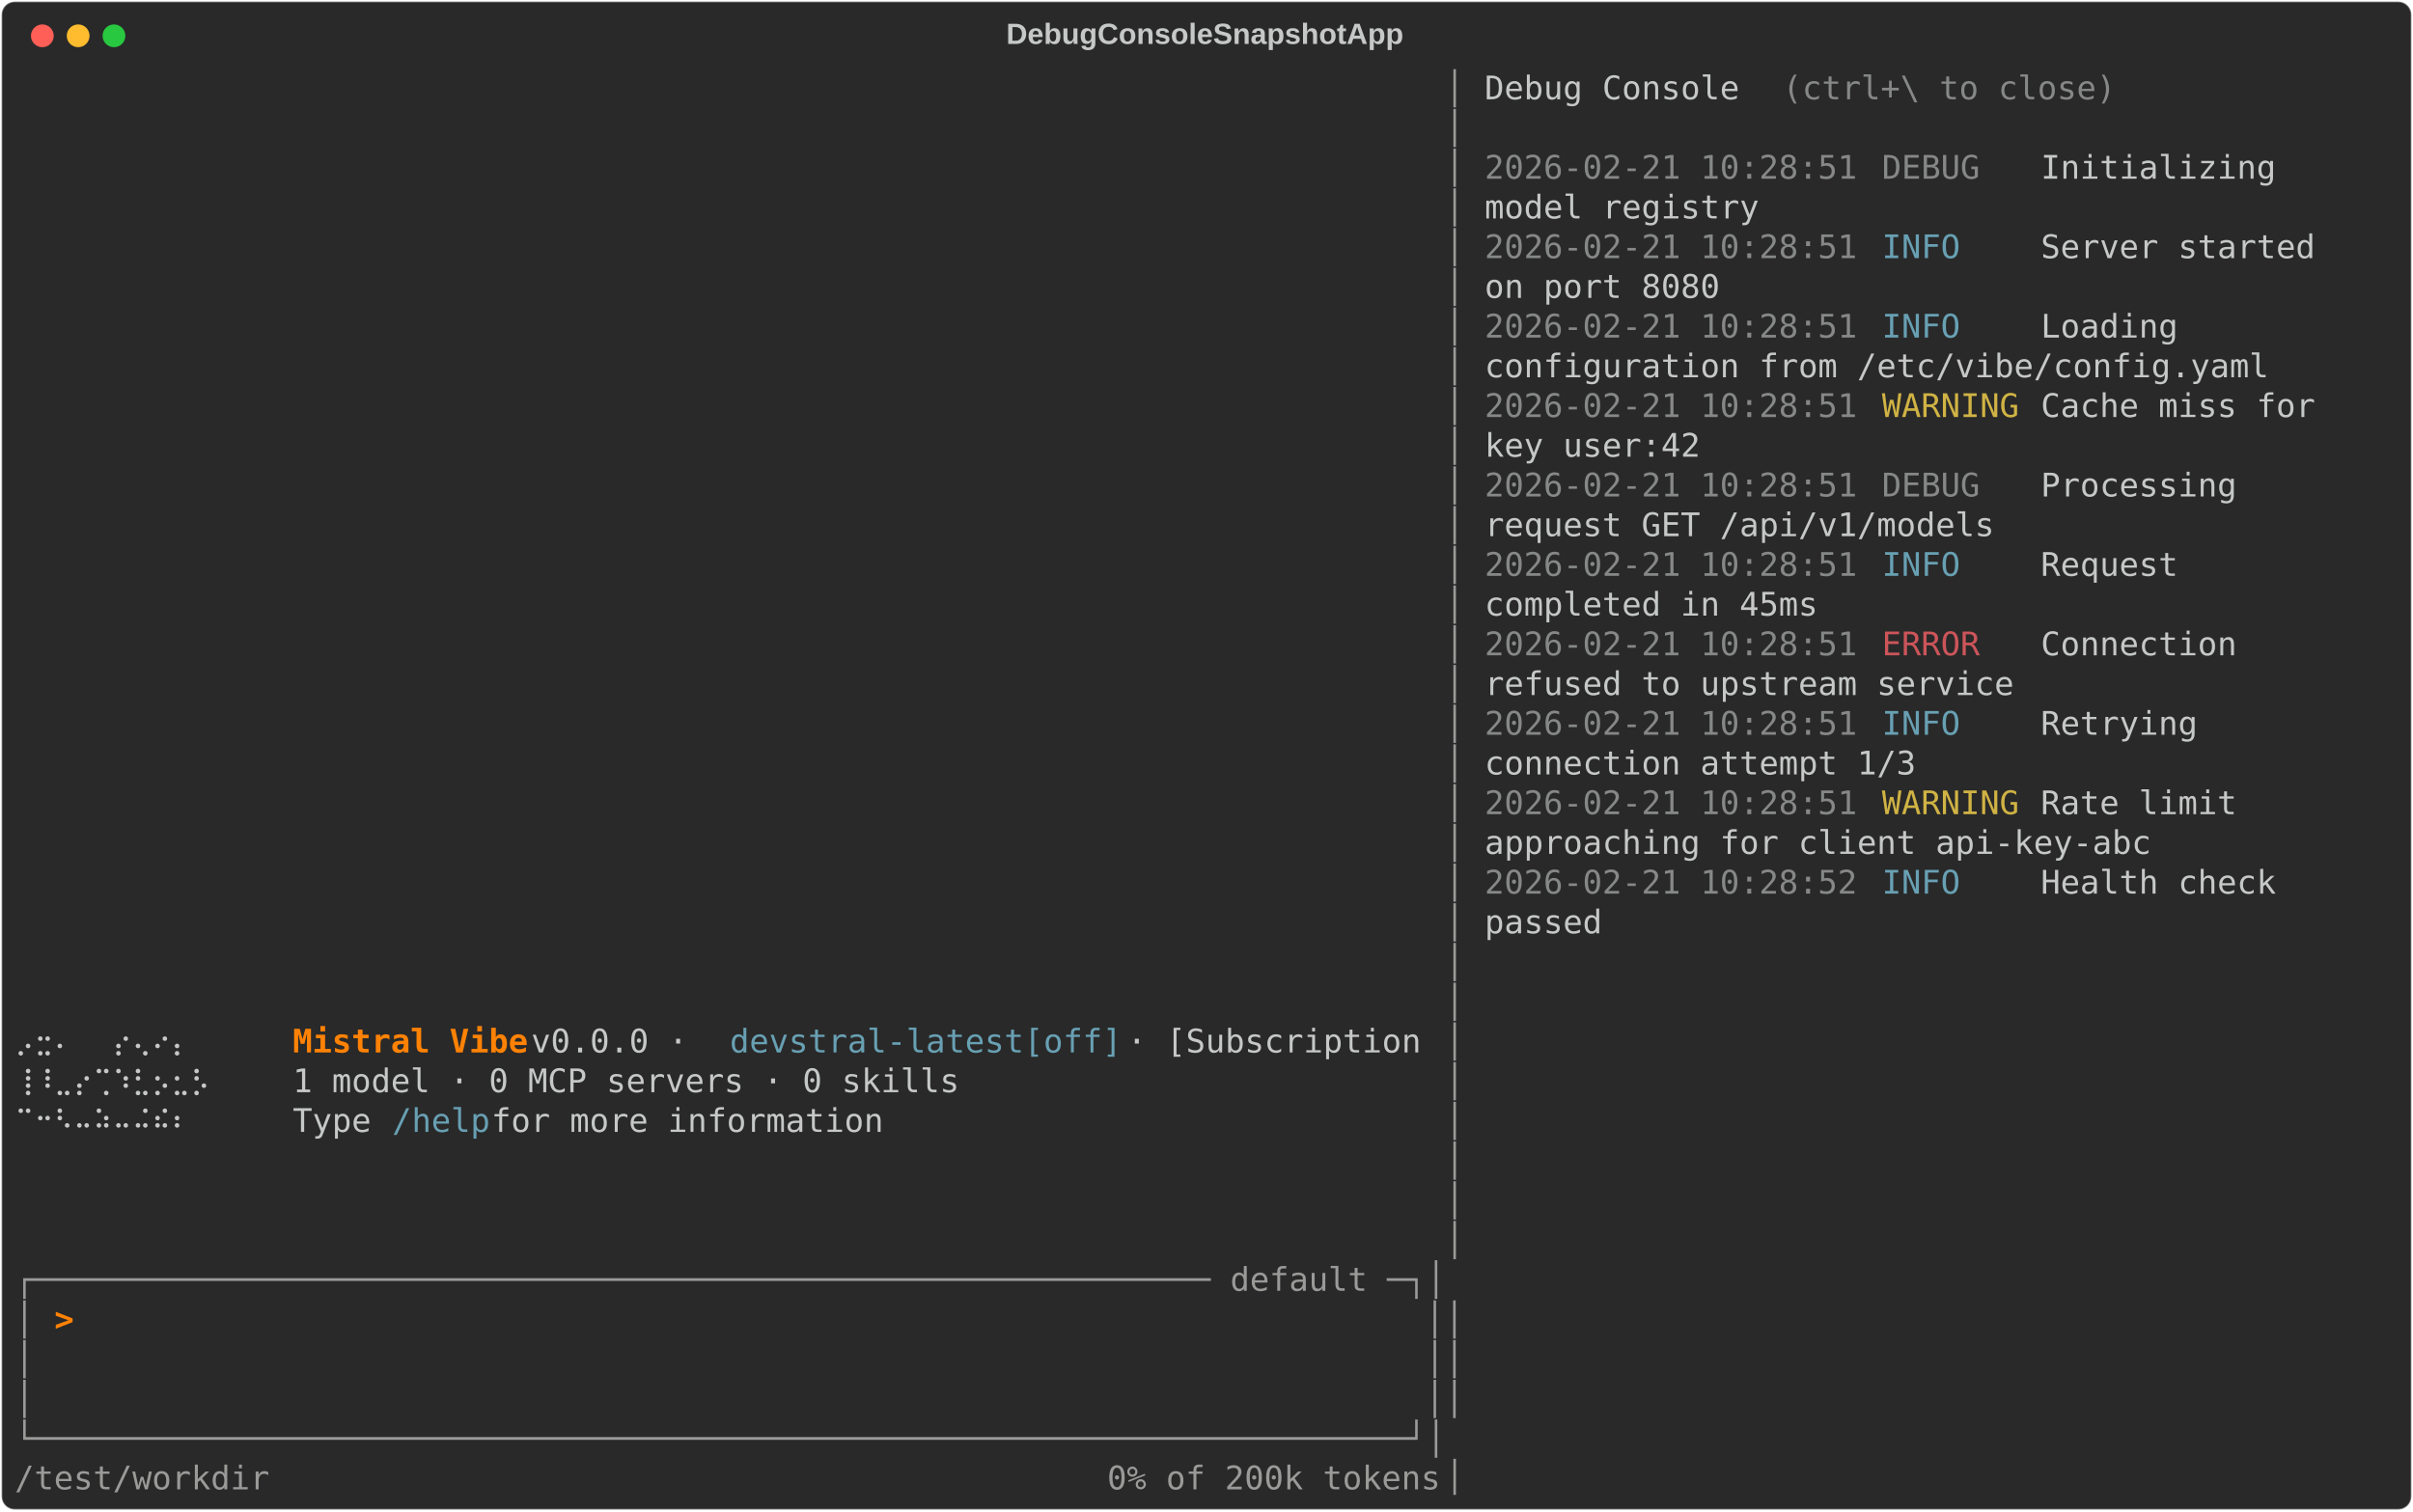
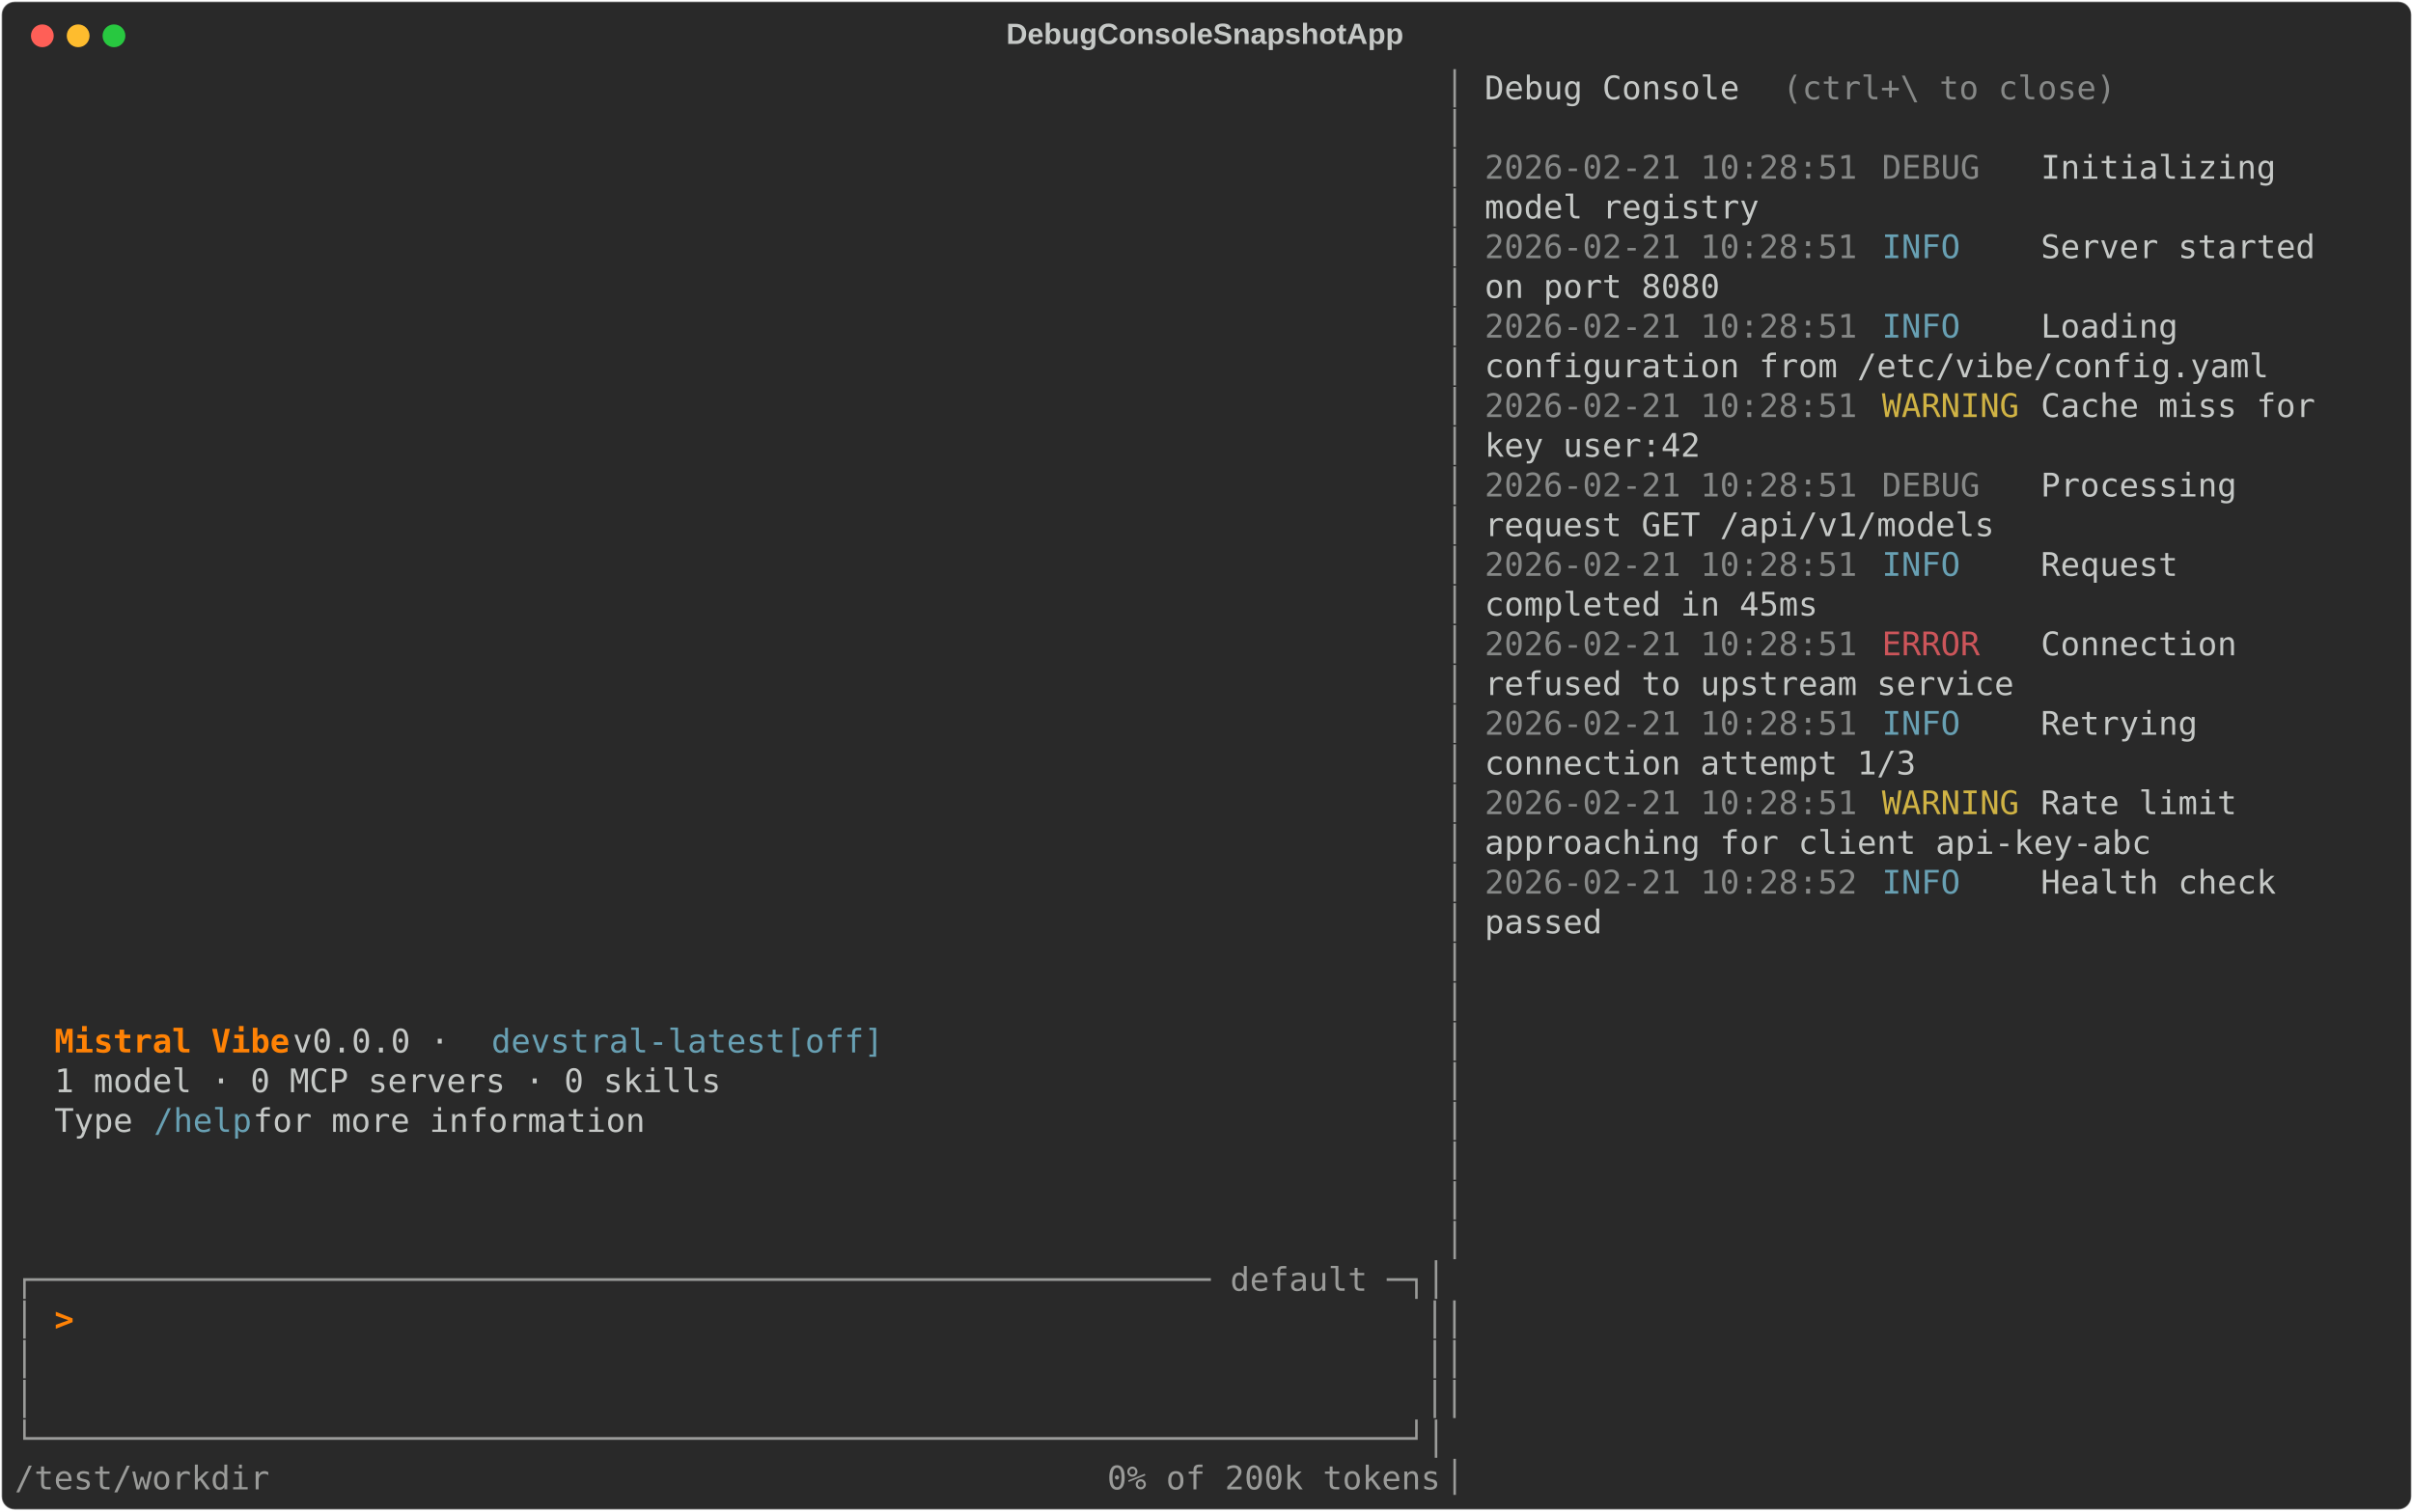
<svg xmlns="http://www.w3.org/2000/svg" class="rich-terminal" viewBox="0 0 1482 928.4">
  <style>

    @font-face {
        font-family: "Fira Code";
        src: local("FiraCode-Regular"),
                url("https://cdnjs.cloudflare.com/ajax/libs/firacode/6.2.0/woff2/FiraCode-Regular.woff2") format("woff2"),
                url("https://cdnjs.cloudflare.com/ajax/libs/firacode/6.2.0/woff/FiraCode-Regular.woff") format("woff");
        font-style: normal;
        font-weight: 400;
    }
    @font-face {
        font-family: "Fira Code";
        src: local("FiraCode-Bold"),
                url("https://cdnjs.cloudflare.com/ajax/libs/firacode/6.2.0/woff2/FiraCode-Bold.woff2") format("woff2"),
                url("https://cdnjs.cloudflare.com/ajax/libs/firacode/6.2.0/woff/FiraCode-Bold.woff") format("woff");
        font-style: bold;
        font-weight: 700;
    }

    .terminal-matrix {
        font-family: Fira Code, monospace;
        font-size: 20px;
        line-height: 24.4px;
        font-variant-east-asian: full-width;
    }

    .terminal-title {
        font-size: 18px;
        font-weight: bold;
        font-family: arial;
    }

    .terminal-r1 { fill: #c5c8c6 }
.terminal-r2 { fill: #9a9b99 }
.terminal-r3 { fill: #868887 }
.terminal-r4 { fill: #68a0b3 }
.terminal-r5 { fill: #d0b344 }
.terminal-r6 { fill: #cc555a }
.terminal-r7 { fill: #ff8205;font-weight: bold }
    </style>
  <defs>
    <clipPath id="terminal-clip-terminal">
      <rect x="0" y="0" width="1463.0" height="877.4" />
    </clipPath>
    <clipPath id="terminal-line-0">
      <rect x="0" y="1.5" width="1464" height="24.65" />
    </clipPath>
    <clipPath id="terminal-line-1">
      <rect x="0" y="25.9" width="1464" height="24.65" />
    </clipPath>
    <clipPath id="terminal-line-2">
      <rect x="0" y="50.3" width="1464" height="24.65" />
    </clipPath>
    <clipPath id="terminal-line-3">
      <rect x="0" y="74.7" width="1464" height="24.65" />
    </clipPath>
    <clipPath id="terminal-line-4">
      <rect x="0" y="99.1" width="1464" height="24.65" />
    </clipPath>
    <clipPath id="terminal-line-5">
      <rect x="0" y="123.5" width="1464" height="24.65" />
    </clipPath>
    <clipPath id="terminal-line-6">
      <rect x="0" y="147.9" width="1464" height="24.65" />
    </clipPath>
    <clipPath id="terminal-line-7">
      <rect x="0" y="172.3" width="1464" height="24.65" />
    </clipPath>
    <clipPath id="terminal-line-8">
      <rect x="0" y="196.7" width="1464" height="24.65" />
    </clipPath>
    <clipPath id="terminal-line-9">
      <rect x="0" y="221.1" width="1464" height="24.65" />
    </clipPath>
    <clipPath id="terminal-line-10">
      <rect x="0" y="245.5" width="1464" height="24.65" />
    </clipPath>
    <clipPath id="terminal-line-11">
      <rect x="0" y="269.9" width="1464" height="24.65" />
    </clipPath>
    <clipPath id="terminal-line-12">
      <rect x="0" y="294.3" width="1464" height="24.65" />
    </clipPath>
    <clipPath id="terminal-line-13">
      <rect x="0" y="318.7" width="1464" height="24.65" />
    </clipPath>
    <clipPath id="terminal-line-14">
      <rect x="0" y="343.1" width="1464" height="24.65" />
    </clipPath>
    <clipPath id="terminal-line-15">
      <rect x="0" y="367.5" width="1464" height="24.65" />
    </clipPath>
    <clipPath id="terminal-line-16">
      <rect x="0" y="391.9" width="1464" height="24.65" />
    </clipPath>
    <clipPath id="terminal-line-17">
      <rect x="0" y="416.3" width="1464" height="24.65" />
    </clipPath>
    <clipPath id="terminal-line-18">
      <rect x="0" y="440.7" width="1464" height="24.65" />
    </clipPath>
    <clipPath id="terminal-line-19">
      <rect x="0" y="465.1" width="1464" height="24.65" />
    </clipPath>
    <clipPath id="terminal-line-20">
      <rect x="0" y="489.5" width="1464" height="24.65" />
    </clipPath>
    <clipPath id="terminal-line-21">
      <rect x="0" y="513.9" width="1464" height="24.65" />
    </clipPath>
    <clipPath id="terminal-line-22">
      <rect x="0" y="538.3" width="1464" height="24.65" />
    </clipPath>
    <clipPath id="terminal-line-23">
      <rect x="0" y="562.7" width="1464" height="24.65" />
    </clipPath>
    <clipPath id="terminal-line-24">
      <rect x="0" y="587.1" width="1464" height="24.65" />
    </clipPath>
    <clipPath id="terminal-line-25">
      <rect x="0" y="611.5" width="1464" height="24.65" />
    </clipPath>
    <clipPath id="terminal-line-26">
      <rect x="0" y="635.9" width="1464" height="24.65" />
    </clipPath>
    <clipPath id="terminal-line-27">
      <rect x="0" y="660.3" width="1464" height="24.65" />
    </clipPath>
    <clipPath id="terminal-line-28">
      <rect x="0" y="684.7" width="1464" height="24.65" />
    </clipPath>
    <clipPath id="terminal-line-29">
      <rect x="0" y="709.1" width="1464" height="24.65" />
    </clipPath>
    <clipPath id="terminal-line-30">
      <rect x="0" y="733.5" width="1464" height="24.65" />
    </clipPath>
    <clipPath id="terminal-line-31">
      <rect x="0" y="757.9" width="1464" height="24.65" />
    </clipPath>
    <clipPath id="terminal-line-32">
      <rect x="0" y="782.3" width="1464" height="24.65" />
    </clipPath>
    <clipPath id="terminal-line-33">
      <rect x="0" y="806.7" width="1464" height="24.65" />
    </clipPath>
    <clipPath id="terminal-line-34">
      <rect x="0" y="831.1" width="1464" height="24.65" />
    </clipPath>
  </defs>
  <rect fill="#292929" stroke="rgba(255,255,255,0.35)" stroke-width="1" x="1" y="1" width="1480" height="926.4" rx="8" />
  <text class="terminal-title" fill="#c5c8c6" text-anchor="middle" x="740" y="27">DebugConsoleSnapshotApp</text>
  <g transform="translate(26,22)">
    <circle cx="0" cy="0" r="7" fill="#ff5f57" />
    <circle cx="22" cy="0" r="7" fill="#febc2e" />
    <circle cx="44" cy="0" r="7" fill="#28c840" />
  </g>
  <g transform="translate(9, 41)" clip-path="url(#terminal-clip-terminal)">
    <g class="terminal-matrix">
      <text class="terminal-r2" x="878.4" y="20" textLength="12.2" clip-path="url(#terminal-line-0)">│</text>
      <text class="terminal-r1" x="902.8" y="20" textLength="183" clip-path="url(#terminal-line-0)">Debug Console  </text>
      <text class="terminal-r3" x="1085.8" y="20" textLength="207.4" clip-path="url(#terminal-line-0)">(ctrl+\ to close)</text>
      <text class="terminal-r1" x="1464" y="20" textLength="12.2" clip-path="url(#terminal-line-0)">
</text>
      <text class="terminal-r2" x="878.4" y="44.4" textLength="12.2" clip-path="url(#terminal-line-1)">│</text>
      <text class="terminal-r1" x="1464" y="44.4" textLength="12.2" clip-path="url(#terminal-line-1)">
</text>
      <text class="terminal-r2" x="878.4" y="68.8" textLength="12.2" clip-path="url(#terminal-line-2)">│</text>
      <text class="terminal-r3" x="902.8" y="68.8" textLength="231.8" clip-path="url(#terminal-line-2)">2026-02-21 10:28:51</text>
      <text class="terminal-r3" x="1146.8" y="68.8" textLength="97.6" clip-path="url(#terminal-line-2)">DEBUG   </text>
      <text class="terminal-r1" x="1244.4" y="68.8" textLength="207.4" clip-path="url(#terminal-line-2)"> Initializing    </text>
      <text class="terminal-r1" x="1464" y="68.8" textLength="12.2" clip-path="url(#terminal-line-2)">
</text>
      <text class="terminal-r2" x="878.4" y="93.2" textLength="12.2" clip-path="url(#terminal-line-3)">│</text>
      <text class="terminal-r1" x="902.8" y="93.2" textLength="170.8" clip-path="url(#terminal-line-3)">model registry</text>
      <text class="terminal-r1" x="1464" y="93.2" textLength="12.2" clip-path="url(#terminal-line-3)">
</text>
      <text class="terminal-r2" x="878.4" y="117.6" textLength="12.2" clip-path="url(#terminal-line-4)">│</text>
      <text class="terminal-r3" x="902.8" y="117.6" textLength="231.8" clip-path="url(#terminal-line-4)">2026-02-21 10:28:51</text>
      <text class="terminal-r4" x="1146.8" y="117.6" textLength="97.6" clip-path="url(#terminal-line-4)">INFO    </text>
      <text class="terminal-r1" x="1244.4" y="117.6" textLength="207.4" clip-path="url(#terminal-line-4)"> Server started  </text>
      <text class="terminal-r1" x="1464" y="117.6" textLength="12.2" clip-path="url(#terminal-line-4)">
</text>
      <text class="terminal-r2" x="878.4" y="142" textLength="12.2" clip-path="url(#terminal-line-5)">│</text>
      <text class="terminal-r1" x="902.8" y="142" textLength="146.4" clip-path="url(#terminal-line-5)">on port 8080</text>
      <text class="terminal-r1" x="1464" y="142" textLength="12.2" clip-path="url(#terminal-line-5)">
</text>
      <text class="terminal-r2" x="878.4" y="166.4" textLength="12.2" clip-path="url(#terminal-line-6)">│</text>
      <text class="terminal-r3" x="902.8" y="166.4" textLength="231.8" clip-path="url(#terminal-line-6)">2026-02-21 10:28:51</text>
      <text class="terminal-r4" x="1146.8" y="166.4" textLength="97.6" clip-path="url(#terminal-line-6)">INFO    </text>
      <text class="terminal-r1" x="1244.4" y="166.4" textLength="207.4" clip-path="url(#terminal-line-6)"> Loading         </text>
      <text class="terminal-r1" x="1464" y="166.4" textLength="12.2" clip-path="url(#terminal-line-6)">
</text>
      <text class="terminal-r2" x="878.4" y="190.8" textLength="12.2" clip-path="url(#terminal-line-7)">│</text>
      <text class="terminal-r1" x="902.8" y="190.8" textLength="488" clip-path="url(#terminal-line-7)">configuration from /etc/vibe/config.yaml</text>
      <text class="terminal-r1" x="1464" y="190.8" textLength="12.2" clip-path="url(#terminal-line-7)">
</text>
      <text class="terminal-r2" x="878.4" y="215.2" textLength="12.2" clip-path="url(#terminal-line-8)">│</text>
      <text class="terminal-r3" x="902.8" y="215.2" textLength="231.8" clip-path="url(#terminal-line-8)">2026-02-21 10:28:51</text>
      <text class="terminal-r5" x="1146.8" y="215.2" textLength="97.6" clip-path="url(#terminal-line-8)">WARNING </text>
      <text class="terminal-r1" x="1244.4" y="215.2" textLength="207.4" clip-path="url(#terminal-line-8)"> Cache miss for  </text>
      <text class="terminal-r1" x="1464" y="215.2" textLength="12.2" clip-path="url(#terminal-line-8)">
</text>
      <text class="terminal-r2" x="878.4" y="239.6" textLength="12.2" clip-path="url(#terminal-line-9)">│</text>
      <text class="terminal-r1" x="902.8" y="239.6" textLength="134.2" clip-path="url(#terminal-line-9)">key user:42</text>
      <text class="terminal-r1" x="1464" y="239.6" textLength="12.2" clip-path="url(#terminal-line-9)">
</text>
      <text class="terminal-r2" x="878.4" y="264" textLength="12.2" clip-path="url(#terminal-line-10)">│</text>
      <text class="terminal-r3" x="902.8" y="264" textLength="231.8" clip-path="url(#terminal-line-10)">2026-02-21 10:28:51</text>
      <text class="terminal-r3" x="1146.8" y="264" textLength="97.6" clip-path="url(#terminal-line-10)">DEBUG   </text>
      <text class="terminal-r1" x="1244.4" y="264" textLength="207.4" clip-path="url(#terminal-line-10)"> Processing      </text>
      <text class="terminal-r1" x="1464" y="264" textLength="12.2" clip-path="url(#terminal-line-10)">
</text>
      <text class="terminal-r2" x="878.4" y="288.4" textLength="12.2" clip-path="url(#terminal-line-11)">│</text>
      <text class="terminal-r1" x="902.8" y="288.4" textLength="317.2" clip-path="url(#terminal-line-11)">request GET /api/v1/models</text>
      <text class="terminal-r1" x="1464" y="288.4" textLength="12.2" clip-path="url(#terminal-line-11)">
</text>
      <text class="terminal-r2" x="878.4" y="312.8" textLength="12.2" clip-path="url(#terminal-line-12)">│</text>
      <text class="terminal-r3" x="902.8" y="312.8" textLength="231.8" clip-path="url(#terminal-line-12)">2026-02-21 10:28:51</text>
      <text class="terminal-r4" x="1146.8" y="312.8" textLength="97.6" clip-path="url(#terminal-line-12)">INFO    </text>
      <text class="terminal-r1" x="1244.4" y="312.8" textLength="207.4" clip-path="url(#terminal-line-12)"> Request         </text>
      <text class="terminal-r1" x="1464" y="312.8" textLength="12.2" clip-path="url(#terminal-line-12)">
</text>
      <text class="terminal-r2" x="878.4" y="337.2" textLength="12.2" clip-path="url(#terminal-line-13)">│</text>
      <text class="terminal-r1" x="902.8" y="337.2" textLength="207.4" clip-path="url(#terminal-line-13)">completed in 45ms</text>
      <text class="terminal-r1" x="1464" y="337.2" textLength="12.2" clip-path="url(#terminal-line-13)">
</text>
      <text class="terminal-r2" x="878.4" y="361.6" textLength="12.2" clip-path="url(#terminal-line-14)">│</text>
      <text class="terminal-r3" x="902.8" y="361.6" textLength="231.8" clip-path="url(#terminal-line-14)">2026-02-21 10:28:51</text>
      <text class="terminal-r6" x="1146.8" y="361.6" textLength="97.6" clip-path="url(#terminal-line-14)">ERROR   </text>
      <text class="terminal-r1" x="1244.4" y="361.6" textLength="207.4" clip-path="url(#terminal-line-14)"> Connection      </text>
      <text class="terminal-r1" x="1464" y="361.6" textLength="12.2" clip-path="url(#terminal-line-14)">
</text>
      <text class="terminal-r2" x="878.4" y="386" textLength="12.2" clip-path="url(#terminal-line-15)">│</text>
      <text class="terminal-r1" x="902.8" y="386" textLength="329.4" clip-path="url(#terminal-line-15)">refused to upstream service</text>
      <text class="terminal-r1" x="1464" y="386" textLength="12.2" clip-path="url(#terminal-line-15)">
</text>
      <text class="terminal-r2" x="878.4" y="410.4" textLength="12.2" clip-path="url(#terminal-line-16)">│</text>
      <text class="terminal-r3" x="902.8" y="410.4" textLength="231.8" clip-path="url(#terminal-line-16)">2026-02-21 10:28:51</text>
      <text class="terminal-r4" x="1146.8" y="410.4" textLength="97.6" clip-path="url(#terminal-line-16)">INFO    </text>
      <text class="terminal-r1" x="1244.4" y="410.4" textLength="207.4" clip-path="url(#terminal-line-16)"> Retrying        </text>
      <text class="terminal-r1" x="1464" y="410.4" textLength="12.2" clip-path="url(#terminal-line-16)">
</text>
      <text class="terminal-r2" x="878.4" y="434.8" textLength="12.2" clip-path="url(#terminal-line-17)">│</text>
      <text class="terminal-r1" x="902.8" y="434.8" textLength="268.4" clip-path="url(#terminal-line-17)">connection attempt 1/3</text>
      <text class="terminal-r1" x="1464" y="434.8" textLength="12.2" clip-path="url(#terminal-line-17)">
</text>
      <text class="terminal-r2" x="878.4" y="459.2" textLength="12.2" clip-path="url(#terminal-line-18)">│</text>
      <text class="terminal-r3" x="902.8" y="459.2" textLength="231.8" clip-path="url(#terminal-line-18)">2026-02-21 10:28:51</text>
      <text class="terminal-r5" x="1146.8" y="459.2" textLength="97.6" clip-path="url(#terminal-line-18)">WARNING </text>
      <text class="terminal-r1" x="1244.4" y="459.2" textLength="207.4" clip-path="url(#terminal-line-18)"> Rate limit      </text>
      <text class="terminal-r1" x="1464" y="459.2" textLength="12.2" clip-path="url(#terminal-line-18)">
</text>
      <text class="terminal-r2" x="878.4" y="483.6" textLength="12.2" clip-path="url(#terminal-line-19)">│</text>
      <text class="terminal-r1" x="902.8" y="483.6" textLength="414.8" clip-path="url(#terminal-line-19)">approaching for client api-key-abc</text>
      <text class="terminal-r1" x="1464" y="483.6" textLength="12.2" clip-path="url(#terminal-line-19)">
</text>
      <text class="terminal-r2" x="878.4" y="508" textLength="12.2" clip-path="url(#terminal-line-20)">│</text>
      <text class="terminal-r3" x="902.8" y="508" textLength="231.8" clip-path="url(#terminal-line-20)">2026-02-21 10:28:52</text>
      <text class="terminal-r4" x="1146.8" y="508" textLength="97.6" clip-path="url(#terminal-line-20)">INFO    </text>
      <text class="terminal-r1" x="1244.4" y="508" textLength="207.4" clip-path="url(#terminal-line-20)"> Health check    </text>
      <text class="terminal-r1" x="1464" y="508" textLength="12.2" clip-path="url(#terminal-line-20)">
</text>
      <text class="terminal-r2" x="878.4" y="532.4" textLength="12.2" clip-path="url(#terminal-line-21)">│</text>
      <text class="terminal-r1" x="902.8" y="532.4" textLength="73.2" clip-path="url(#terminal-line-21)">passed</text>
      <text class="terminal-r1" x="1464" y="532.4" textLength="12.2" clip-path="url(#terminal-line-21)">
</text>
      <text class="terminal-r2" x="878.4" y="556.8" textLength="12.2" clip-path="url(#terminal-line-22)">│</text>
      <text class="terminal-r1" x="1464" y="556.8" textLength="12.2" clip-path="url(#terminal-line-22)">
</text>
      <text class="terminal-r2" x="878.4" y="581.2" textLength="12.2" clip-path="url(#terminal-line-23)">│</text>
      <text class="terminal-r1" x="1464" y="581.2" textLength="12.2" clip-path="url(#terminal-line-23)">
</text>
-       <text class="terminal-r1" x="0" y="605.6" textLength="134.2" clip-path="url(#terminal-line-24)">  ⡠⣒⠄  ⡔⢄⠔⡄</text>
-       <text class="terminal-r7" x="170.8" y="605.6" textLength="146.4" clip-path="url(#terminal-line-24)">Mistral Vibe</text>
-       <text class="terminal-r1" x="317.2" y="605.6" textLength="122" clip-path="url(#terminal-line-24)"> v0.0.0 · </text>
-       <text class="terminal-r4" x="439.2" y="605.6" textLength="244" clip-path="url(#terminal-line-24)">devstral-latest[off]</text>
-       <text class="terminal-r1" x="683.2" y="605.6" textLength="195.2" clip-path="url(#terminal-line-24)"> · [Subscription</text>
+       <text class="terminal-r7" x="24.4" y="605.6" textLength="146.4" clip-path="url(#terminal-line-24)">Mistral Vibe</text>
+       <text class="terminal-r1" x="170.8" y="605.6" textLength="122" clip-path="url(#terminal-line-24)"> v0.0.0 · </text>
+       <text class="terminal-r4" x="292.8" y="605.6" textLength="244" clip-path="url(#terminal-line-24)">devstral-latest[off]</text>
      <text class="terminal-r2" x="878.4" y="605.6" textLength="12.2" clip-path="url(#terminal-line-24)">│</text>
      <text class="terminal-r1" x="1464" y="605.6" textLength="12.2" clip-path="url(#terminal-line-24)">
</text>
-       <text class="terminal-r1" x="0" y="630" textLength="134.2" clip-path="url(#terminal-line-25)"> ⢸⠸⣀⡔⢉⠱⣃⡢⣂⡣</text>
-       <text class="terminal-r1" x="170.8" y="630" textLength="414.8" clip-path="url(#terminal-line-25)">1 model · 0 MCP servers · 0 skills</text>
+       <text class="terminal-r1" x="24.4" y="630" textLength="414.8" clip-path="url(#terminal-line-25)">1 model · 0 MCP servers · 0 skills</text>
      <text class="terminal-r2" x="878.4" y="630" textLength="12.2" clip-path="url(#terminal-line-25)">│</text>
      <text class="terminal-r1" x="1464" y="630" textLength="12.2" clip-path="url(#terminal-line-25)">
</text>
-       <text class="terminal-r1" x="0" y="654.4" textLength="134.2" clip-path="url(#terminal-line-26)">  ⠉⠒⠣⠤⠵⠤⠬⠮⠆</text>
-       <text class="terminal-r1" x="170.8" y="654.4" textLength="61" clip-path="url(#terminal-line-26)">Type </text>
-       <text class="terminal-r4" x="231.8" y="654.4" textLength="61" clip-path="url(#terminal-line-26)">/help</text>
-       <text class="terminal-r1" x="292.8" y="654.4" textLength="256.2" clip-path="url(#terminal-line-26)"> for more information</text>
+       <text class="terminal-r1" x="24.4" y="654.4" textLength="61" clip-path="url(#terminal-line-26)">Type </text>
+       <text class="terminal-r4" x="85.4" y="654.4" textLength="61" clip-path="url(#terminal-line-26)">/help</text>
+       <text class="terminal-r1" x="146.4" y="654.4" textLength="256.2" clip-path="url(#terminal-line-26)"> for more information</text>
      <text class="terminal-r2" x="878.4" y="654.4" textLength="12.2" clip-path="url(#terminal-line-26)">│</text>
      <text class="terminal-r1" x="1464" y="654.4" textLength="12.2" clip-path="url(#terminal-line-26)">
</text>
      <text class="terminal-r2" x="878.4" y="678.8" textLength="12.2" clip-path="url(#terminal-line-27)">│</text>
      <text class="terminal-r1" x="1464" y="678.8" textLength="12.2" clip-path="url(#terminal-line-27)">
</text>
      <text class="terminal-r2" x="878.4" y="703.2" textLength="12.2" clip-path="url(#terminal-line-28)">│</text>
      <text class="terminal-r1" x="1464" y="703.2" textLength="12.2" clip-path="url(#terminal-line-28)">
</text>
      <text class="terminal-r2" x="878.4" y="727.6" textLength="12.2" clip-path="url(#terminal-line-29)">│</text>
      <text class="terminal-r1" x="1464" y="727.6" textLength="12.2" clip-path="url(#terminal-line-29)">
</text>
      <text class="terminal-r2" x="0" y="752" textLength="890.6" clip-path="url(#terminal-line-30)">┌──────────────────────────────────────────────────────────── default ─┐│</text>
      <text class="terminal-r1" x="1464" y="752" textLength="12.2" clip-path="url(#terminal-line-30)">
</text>
      <text class="terminal-r2" x="0" y="776.4" textLength="12.2" clip-path="url(#terminal-line-31)">│</text>
      <text class="terminal-r7" x="24.4" y="776.4" textLength="12.2" clip-path="url(#terminal-line-31)">&gt;</text>
      <text class="terminal-r2" x="866.2" y="776.4" textLength="24.4" clip-path="url(#terminal-line-31)">││</text>
      <text class="terminal-r1" x="1464" y="776.4" textLength="12.2" clip-path="url(#terminal-line-31)">
</text>
      <text class="terminal-r2" x="0" y="800.8" textLength="12.2" clip-path="url(#terminal-line-32)">│</text>
      <text class="terminal-r2" x="866.2" y="800.8" textLength="24.4" clip-path="url(#terminal-line-32)">││</text>
      <text class="terminal-r1" x="1464" y="800.8" textLength="12.2" clip-path="url(#terminal-line-32)">
</text>
      <text class="terminal-r2" x="0" y="825.2" textLength="12.2" clip-path="url(#terminal-line-33)">│</text>
      <text class="terminal-r2" x="866.2" y="825.2" textLength="24.4" clip-path="url(#terminal-line-33)">││</text>
      <text class="terminal-r1" x="1464" y="825.2" textLength="12.2" clip-path="url(#terminal-line-33)">
</text>
      <text class="terminal-r2" x="0" y="849.6" textLength="890.6" clip-path="url(#terminal-line-34)">└──────────────────────────────────────────────────────────────────────┘│</text>
      <text class="terminal-r1" x="1464" y="849.6" textLength="12.2" clip-path="url(#terminal-line-34)">
</text>
      <text class="terminal-r2" x="0" y="874" textLength="158.6" clip-path="url(#terminal-line-35)">/test/workdir</text>
      <text class="terminal-r2" x="671" y="874" textLength="207.4" clip-path="url(#terminal-line-35)">0% of 200k tokens</text>
      <text class="terminal-r2" x="878.4" y="874" textLength="12.2" clip-path="url(#terminal-line-35)">│</text>
    </g>
  </g>
</svg>
